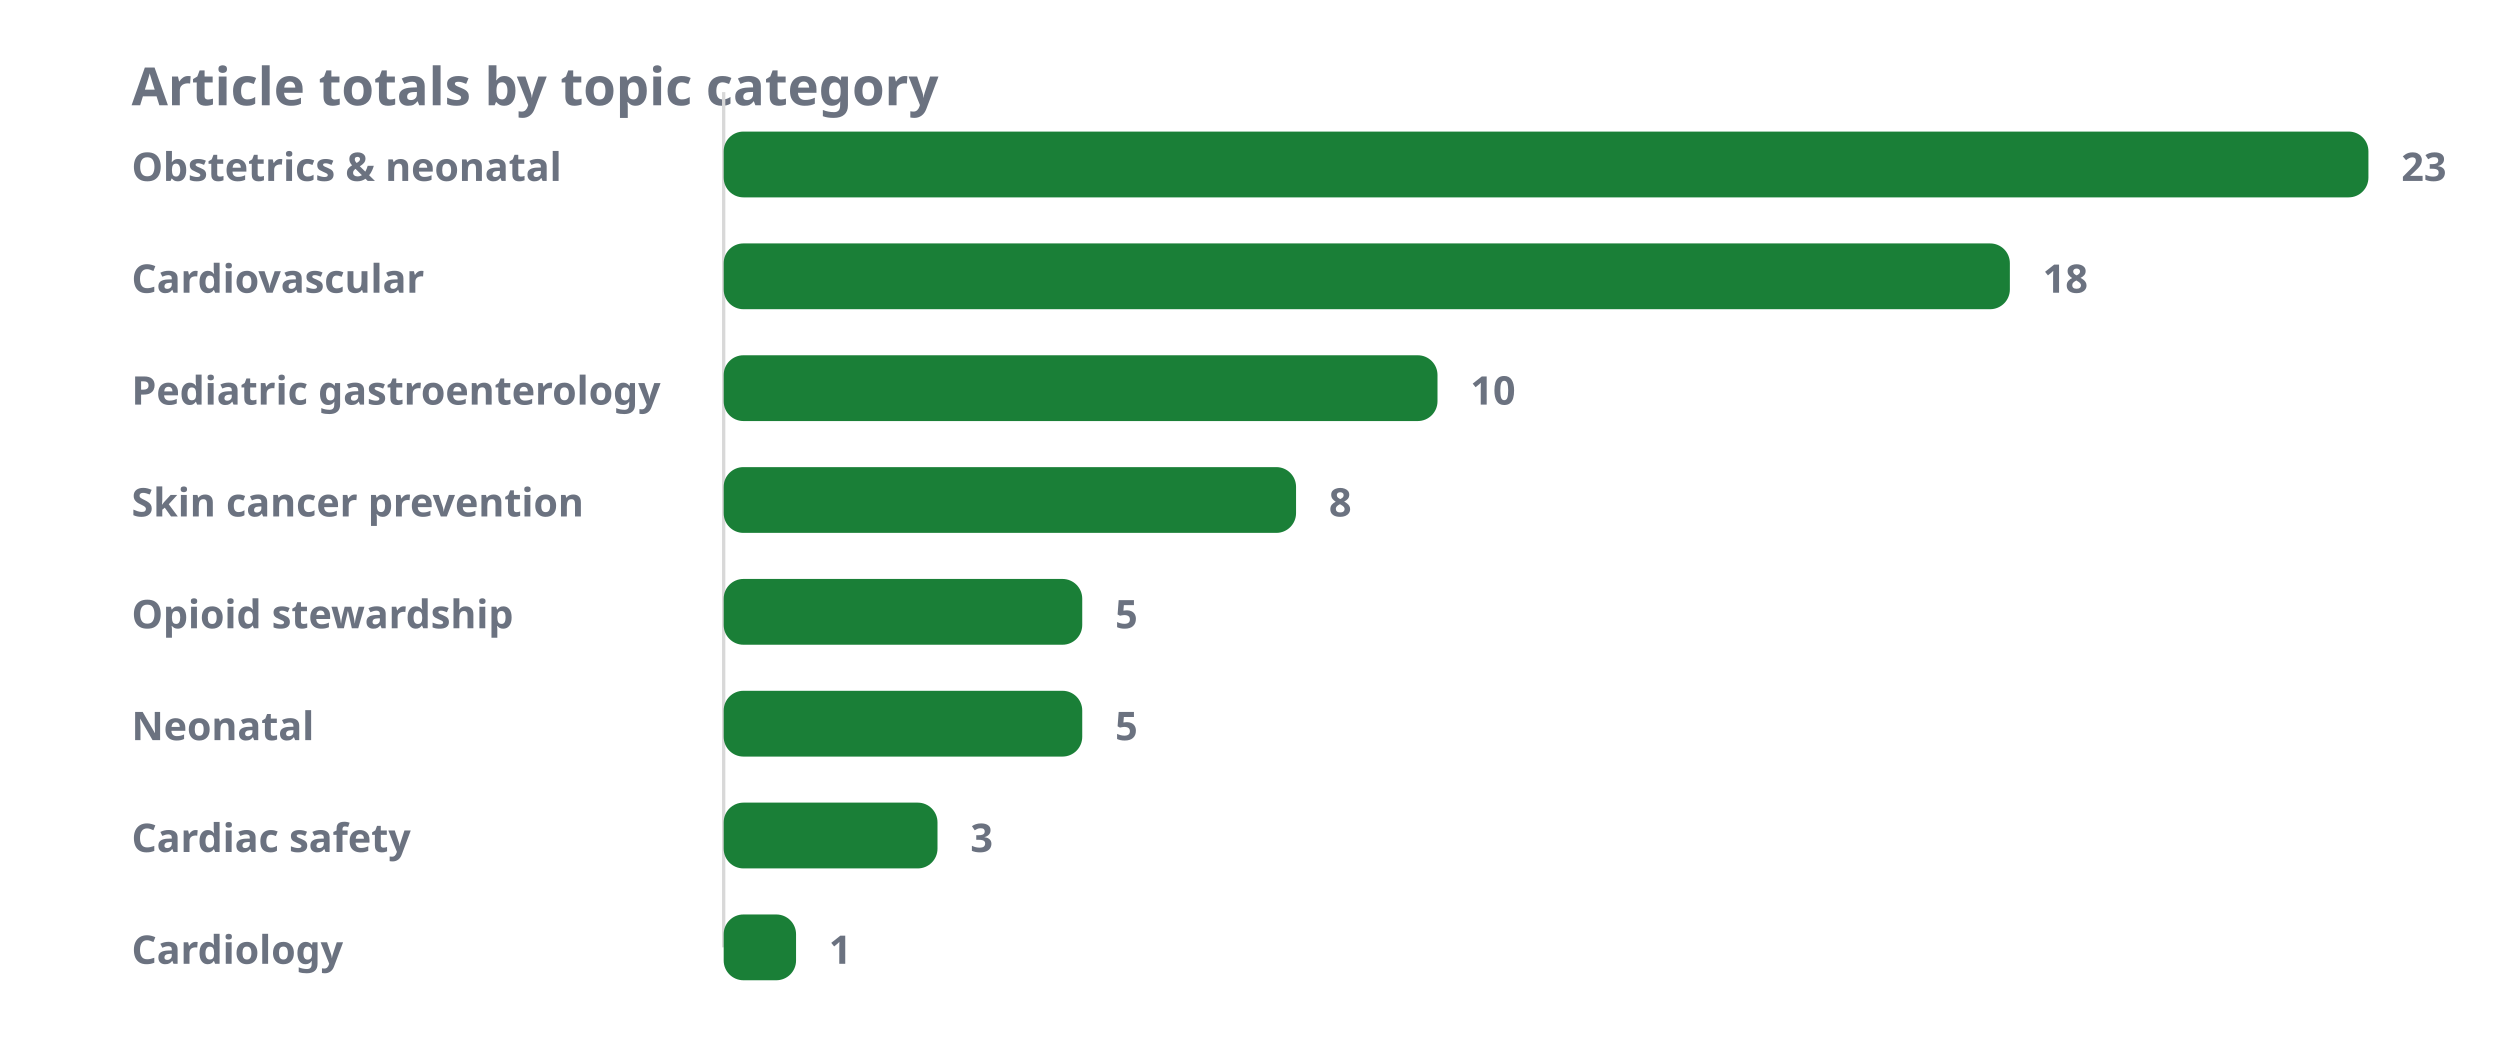
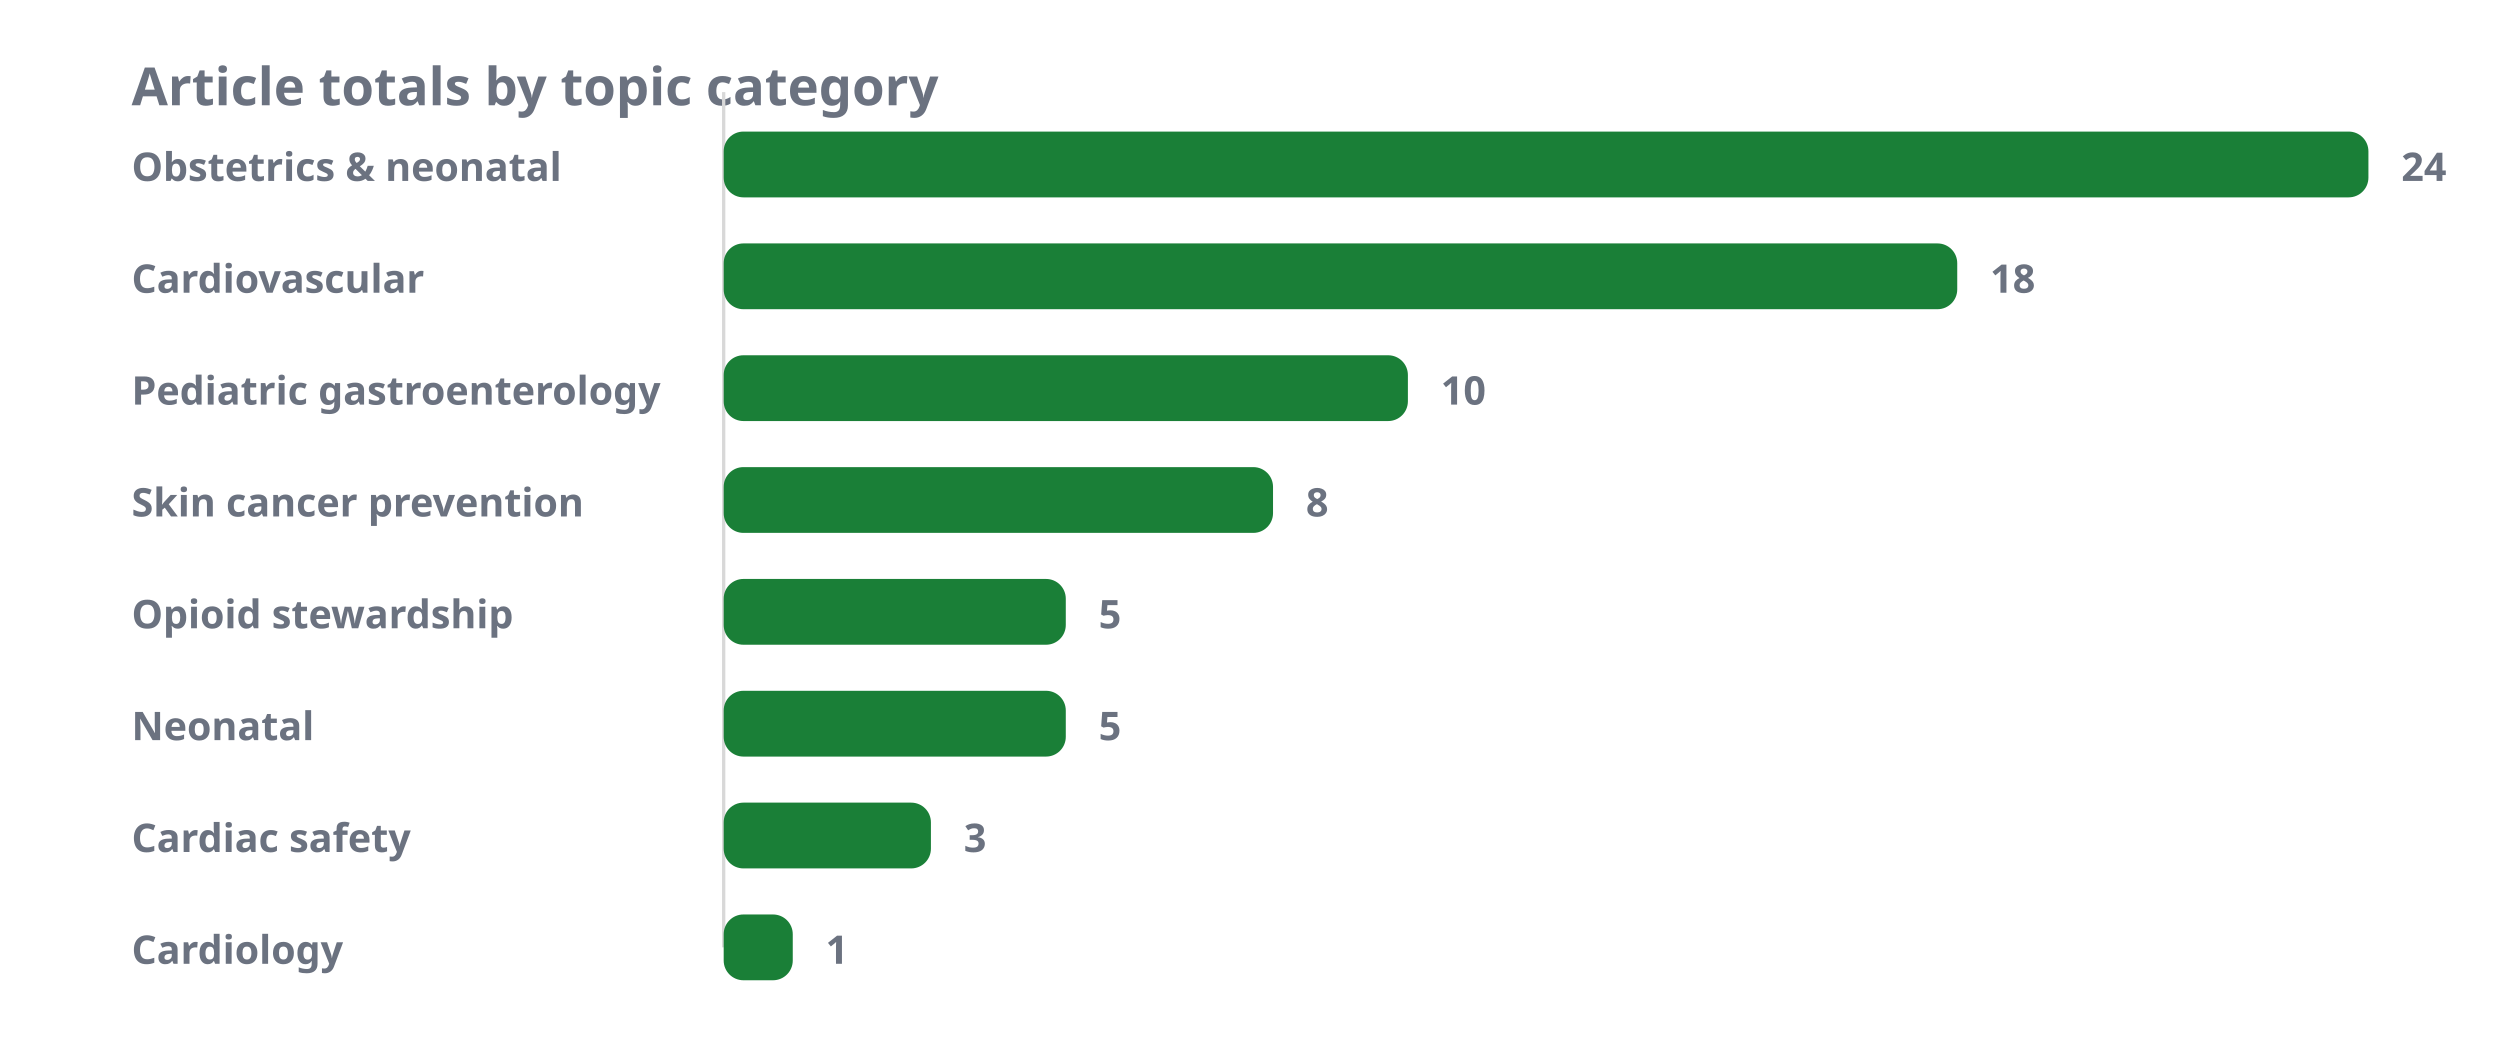
<svg xmlns="http://www.w3.org/2000/svg" width="760" height="320" viewBox="0 0 760 320" role="img" aria-label="Article totals by topic category">
  <style>
  .title { font: 700 16px system-ui, sans-serif; fill: #6b7280; }
  .label { font: 600 12px system-ui, sans-serif; fill: #6b7280; }
  .value { font: 600 12px system-ui, sans-serif; fill: #6b7280; }
  .bar { fill: #1a7f37; }
  .axis { stroke: #d8d8d8; stroke-width: 1; }
</style>
  <rect width="100%" height="100%" fill="transparent" rx="12" ry="12" />
  <text x="40" y="32" class="title">Article totals by topic category</text>
  <line x1="220" y1="28" x2="220" y2="288" class="axis" />
  <text x="40" y="55" class="label">Obstetrics &amp; neonatal</text>
  <rect x="220" y="40" width="500" height="20" class="bar" rx="6" ry="6" />
-   <text x="730" y="55" class="value">23</text>
+   <text x="730" y="55" class="value">24</text>
  <text x="40" y="89" class="label">Cardiovascular</text>
-   <rect x="220" y="74" width="391" height="20" class="bar" rx="6" ry="6" />
-   <text x="621" y="89" class="value">18</text>
+   <rect x="220" y="74" width="375" height="20" class="bar" rx="6" ry="6" />
+   <text x="605" y="89" class="value">18</text>
  <text x="40" y="123" class="label">Pediatric gastroenterology</text>
-   <rect x="220" y="108" width="217" height="20" class="bar" rx="6" ry="6" />
-   <text x="447" y="123" class="value">10</text>
+   <rect x="220" y="108" width="208" height="20" class="bar" rx="6" ry="6" />
+   <text x="438" y="123" class="value">10</text>
  <text x="40" y="157" class="label">Skin cancer prevention</text>
-   <rect x="220" y="142" width="174" height="20" class="bar" rx="6" ry="6" />
-   <text x="404" y="157" class="value">8</text>
+   <rect x="220" y="142" width="167" height="20" class="bar" rx="6" ry="6" />
+   <text x="397" y="157" class="value">8</text>
  <text x="40" y="191" class="label">Opioid stewardship</text>
-   <rect x="220" y="176" width="109" height="20" class="bar" rx="6" ry="6" />
-   <text x="339" y="191" class="value">5</text>
+   <rect x="220" y="176" width="104" height="20" class="bar" rx="6" ry="6" />
+   <text x="334" y="191" class="value">5</text>
  <text x="40" y="225" class="label">Neonatal</text>
-   <rect x="220" y="210" width="109" height="20" class="bar" rx="6" ry="6" />
-   <text x="339" y="225" class="value">5</text>
+   <rect x="220" y="210" width="104" height="20" class="bar" rx="6" ry="6" />
+   <text x="334" y="225" class="value">5</text>
  <text x="40" y="259" class="label">Cardiac safety</text>
-   <rect x="220" y="244" width="65" height="20" class="bar" rx="6" ry="6" />
-   <text x="295" y="259" class="value">3</text>
+   <rect x="220" y="244" width="63" height="20" class="bar" rx="6" ry="6" />
+   <text x="293" y="259" class="value">3</text>
  <text x="40" y="293" class="label">Cardiology</text>
-   <rect x="220" y="278" width="22" height="20" class="bar" rx="6" ry="6" />
-   <text x="252" y="293" class="value">1</text>
+   <rect x="220" y="278" width="21" height="20" class="bar" rx="6" ry="6" />
+   <text x="251" y="293" class="value">1</text>
</svg>
